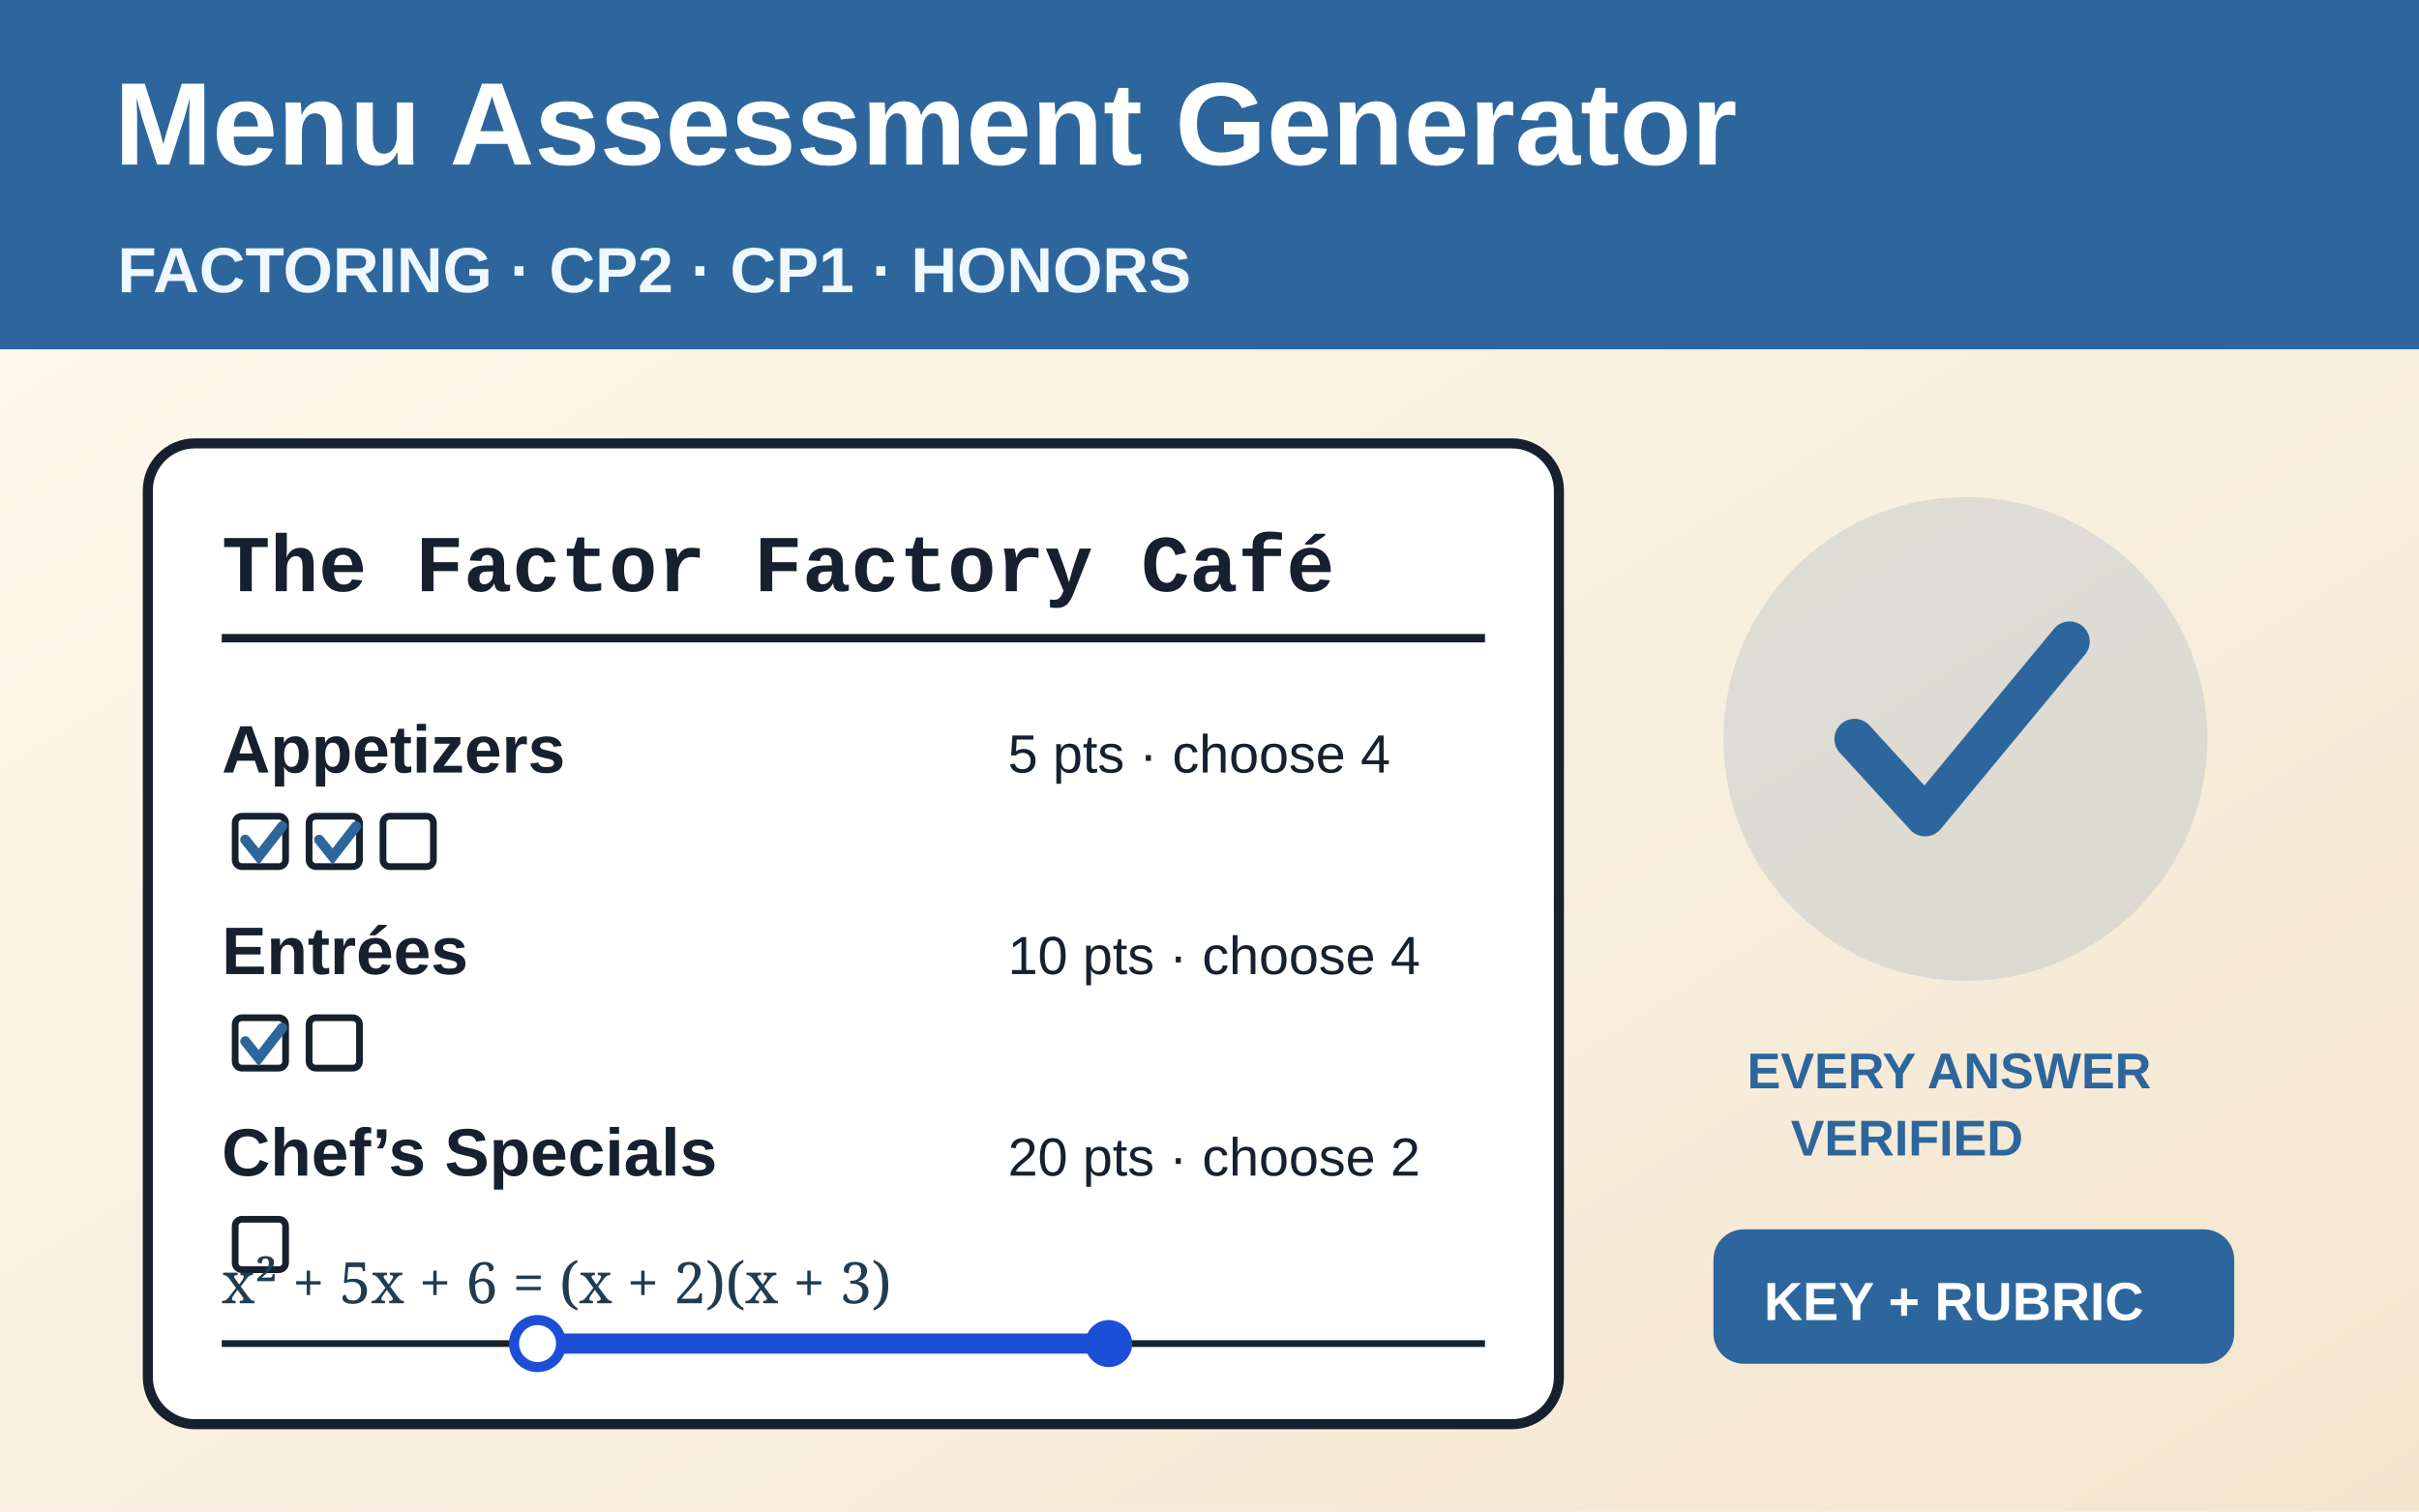
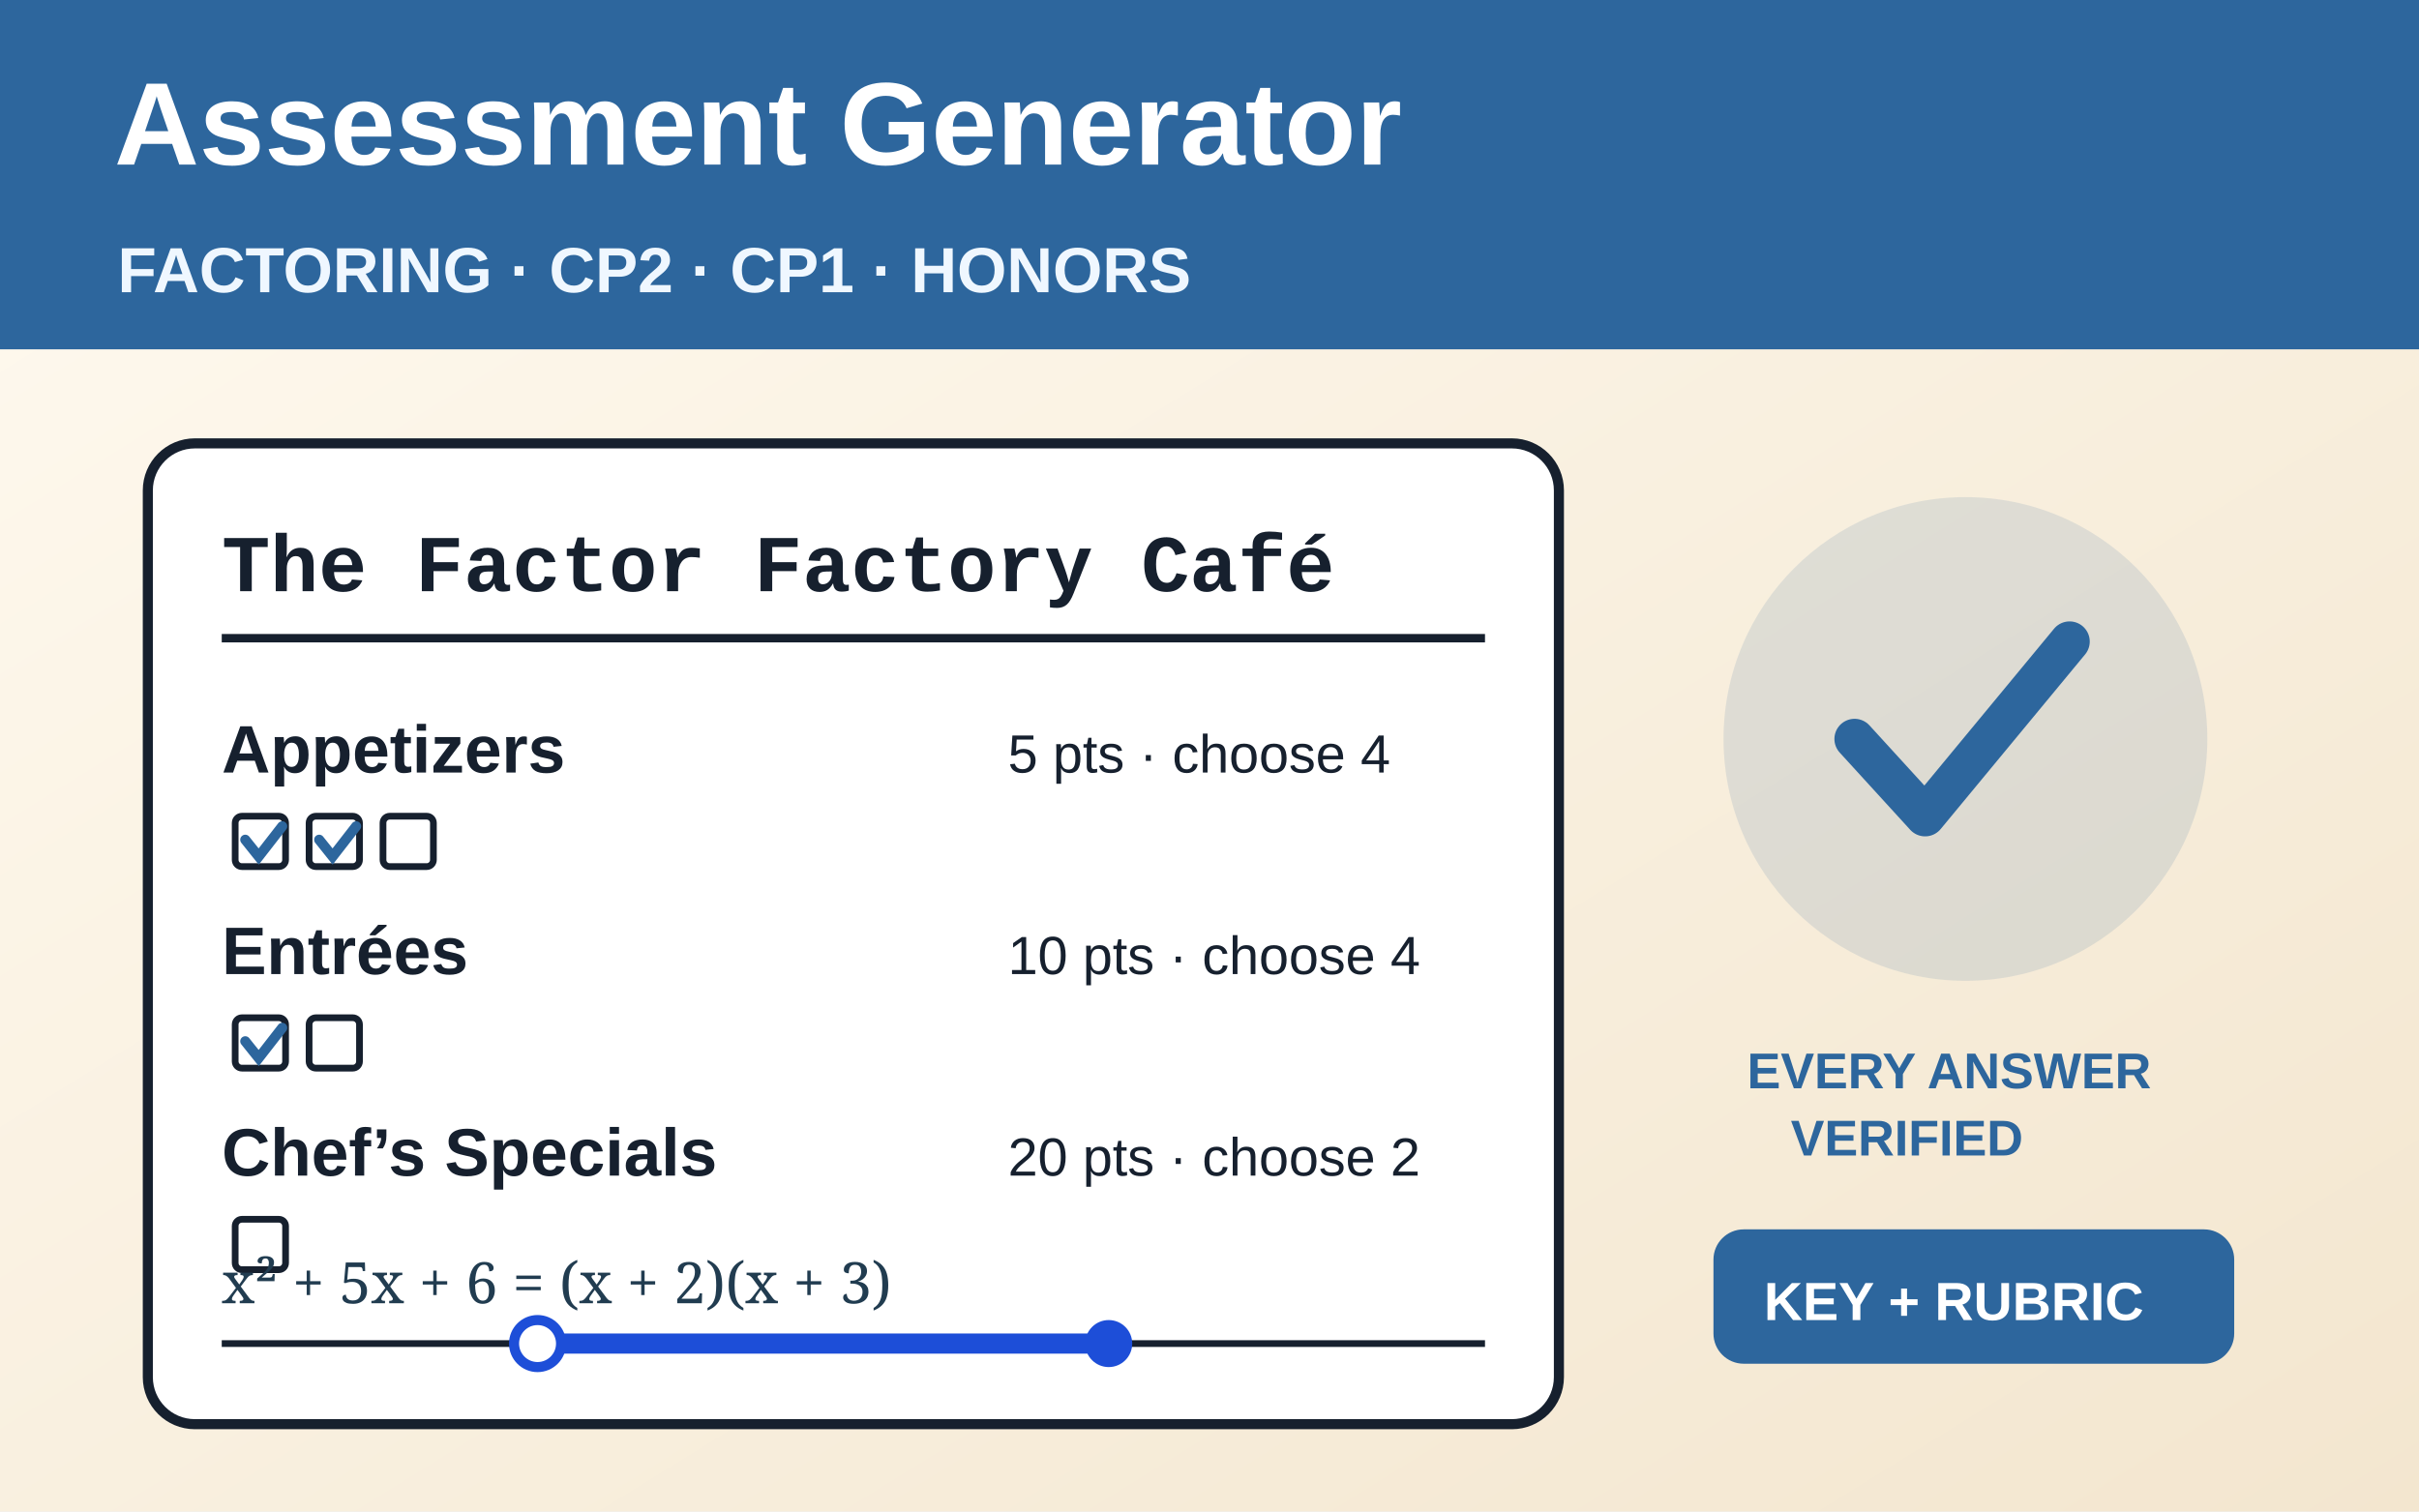
<svg xmlns="http://www.w3.org/2000/svg" width="720" height="450" viewBox="0 0 720 450">
  <defs>
    <linearGradient id="g" x1="0" x2="1" y1="0" y2="1">
      <stop stop-color="#fffaf0" />
      <stop offset="1" stop-color="#f3e6cf" />
    </linearGradient>
  </defs>
  <rect width="720" height="450" fill="url(#g)" />
  <rect width="720" height="104" fill="#2d669d" />
-   <text x="34" y="49" font-family="Arial,sans-serif" font-size="35" font-weight="700" fill="#fff">Menu Assessment Generator</text>
+   <text x="34" y="49" font-family="Arial,sans-serif" font-size="35" font-weight="700" fill="#fff">Assessment Generator</text>
  <text x="35" y="87" font-family="Arial,sans-serif" font-size="19" font-weight="700" fill="#eff7ff">FACTORING · CP2 · CP1 · HONORS</text>
  <rect x="44" y="132" width="420" height="292" rx="14" fill="#fff" stroke="#16202e" stroke-width="3" />
  <text x="66" y="176" font-family="Courier New,monospace" font-size="24" font-weight="700" fill="#16202e">The Factor Factory Café</text>
  <path d="M66 190H442" stroke="#16202e" stroke-width="2.5" />
  <g font-family="Arial,sans-serif" fill="#16202e">
    <text x="66" y="230" font-size="20" font-weight="700">Appetizers</text>
    <text x="300" y="230" font-size="16">5 pts · choose 4</text>
    <text x="66" y="290" font-size="20" font-weight="700">Entrées</text>
    <text x="300" y="290" font-size="16">10 pts · choose 4</text>
    <text x="66" y="350" font-size="20" font-weight="700">Chef’s Specials</text>
    <text x="300" y="350" font-size="16">20 pts · choose 2</text>
  </g>
  <g fill="none" stroke="#16202e" stroke-width="2">
    <rect x="70" y="243" width="15" height="15" rx="2" />
    <rect x="92" y="243" width="15" height="15" rx="2" />
    <rect x="114" y="243" width="15" height="15" rx="2" />
    <rect x="70" y="303" width="15" height="15" rx="2" />
    <rect x="92" y="303" width="15" height="15" rx="2" />
    <rect x="70" y="363" width="15" height="15" rx="2" />
  </g>
  <path d="M73 250l4 5 7-9M95 250l4 5 7-9M73 310l4 5 7-9" stroke="#2d669d" stroke-width="3" fill="none" stroke-linecap="round" />
  <path d="M66 400H442" stroke="#16202e" stroke-width="2" />
  <path d="M160 400H330" stroke="#1d4ed8" stroke-width="6" />
  <circle cx="160" cy="400" r="7" fill="#fff" stroke="#1d4ed8" stroke-width="3" />
  <circle cx="330" cy="400" r="7" fill="#1d4ed8" />
  <text x="66" y="388" font-family="Georgia,serif" font-size="17" fill="#213c50">x² + 5x + 6 = (x + 2)(x + 3)</text>
  <circle cx="585" cy="220" r="72" fill="#2d669d" opacity=".13" />
  <path d="M552 220l21 23 43-52" stroke="#2d669d" stroke-width="12" stroke-linecap="round" stroke-linejoin="round" fill="none" />
  <text x="520" y="324" font-family="Arial,sans-serif" font-size="15" font-weight="700" fill="#2d669d">EVERY ANSWER</text>
  <text x="533" y="344" font-family="Arial,sans-serif" font-size="15" font-weight="700" fill="#2d669d">VERIFIED</text>
  <rect x="510" y="366" width="155" height="40" rx="9" fill="#2d669d" />
  <text x="525" y="393" font-family="Arial,sans-serif" font-size="16" font-weight="700" fill="white">KEY + RUBRIC</text>
</svg>
